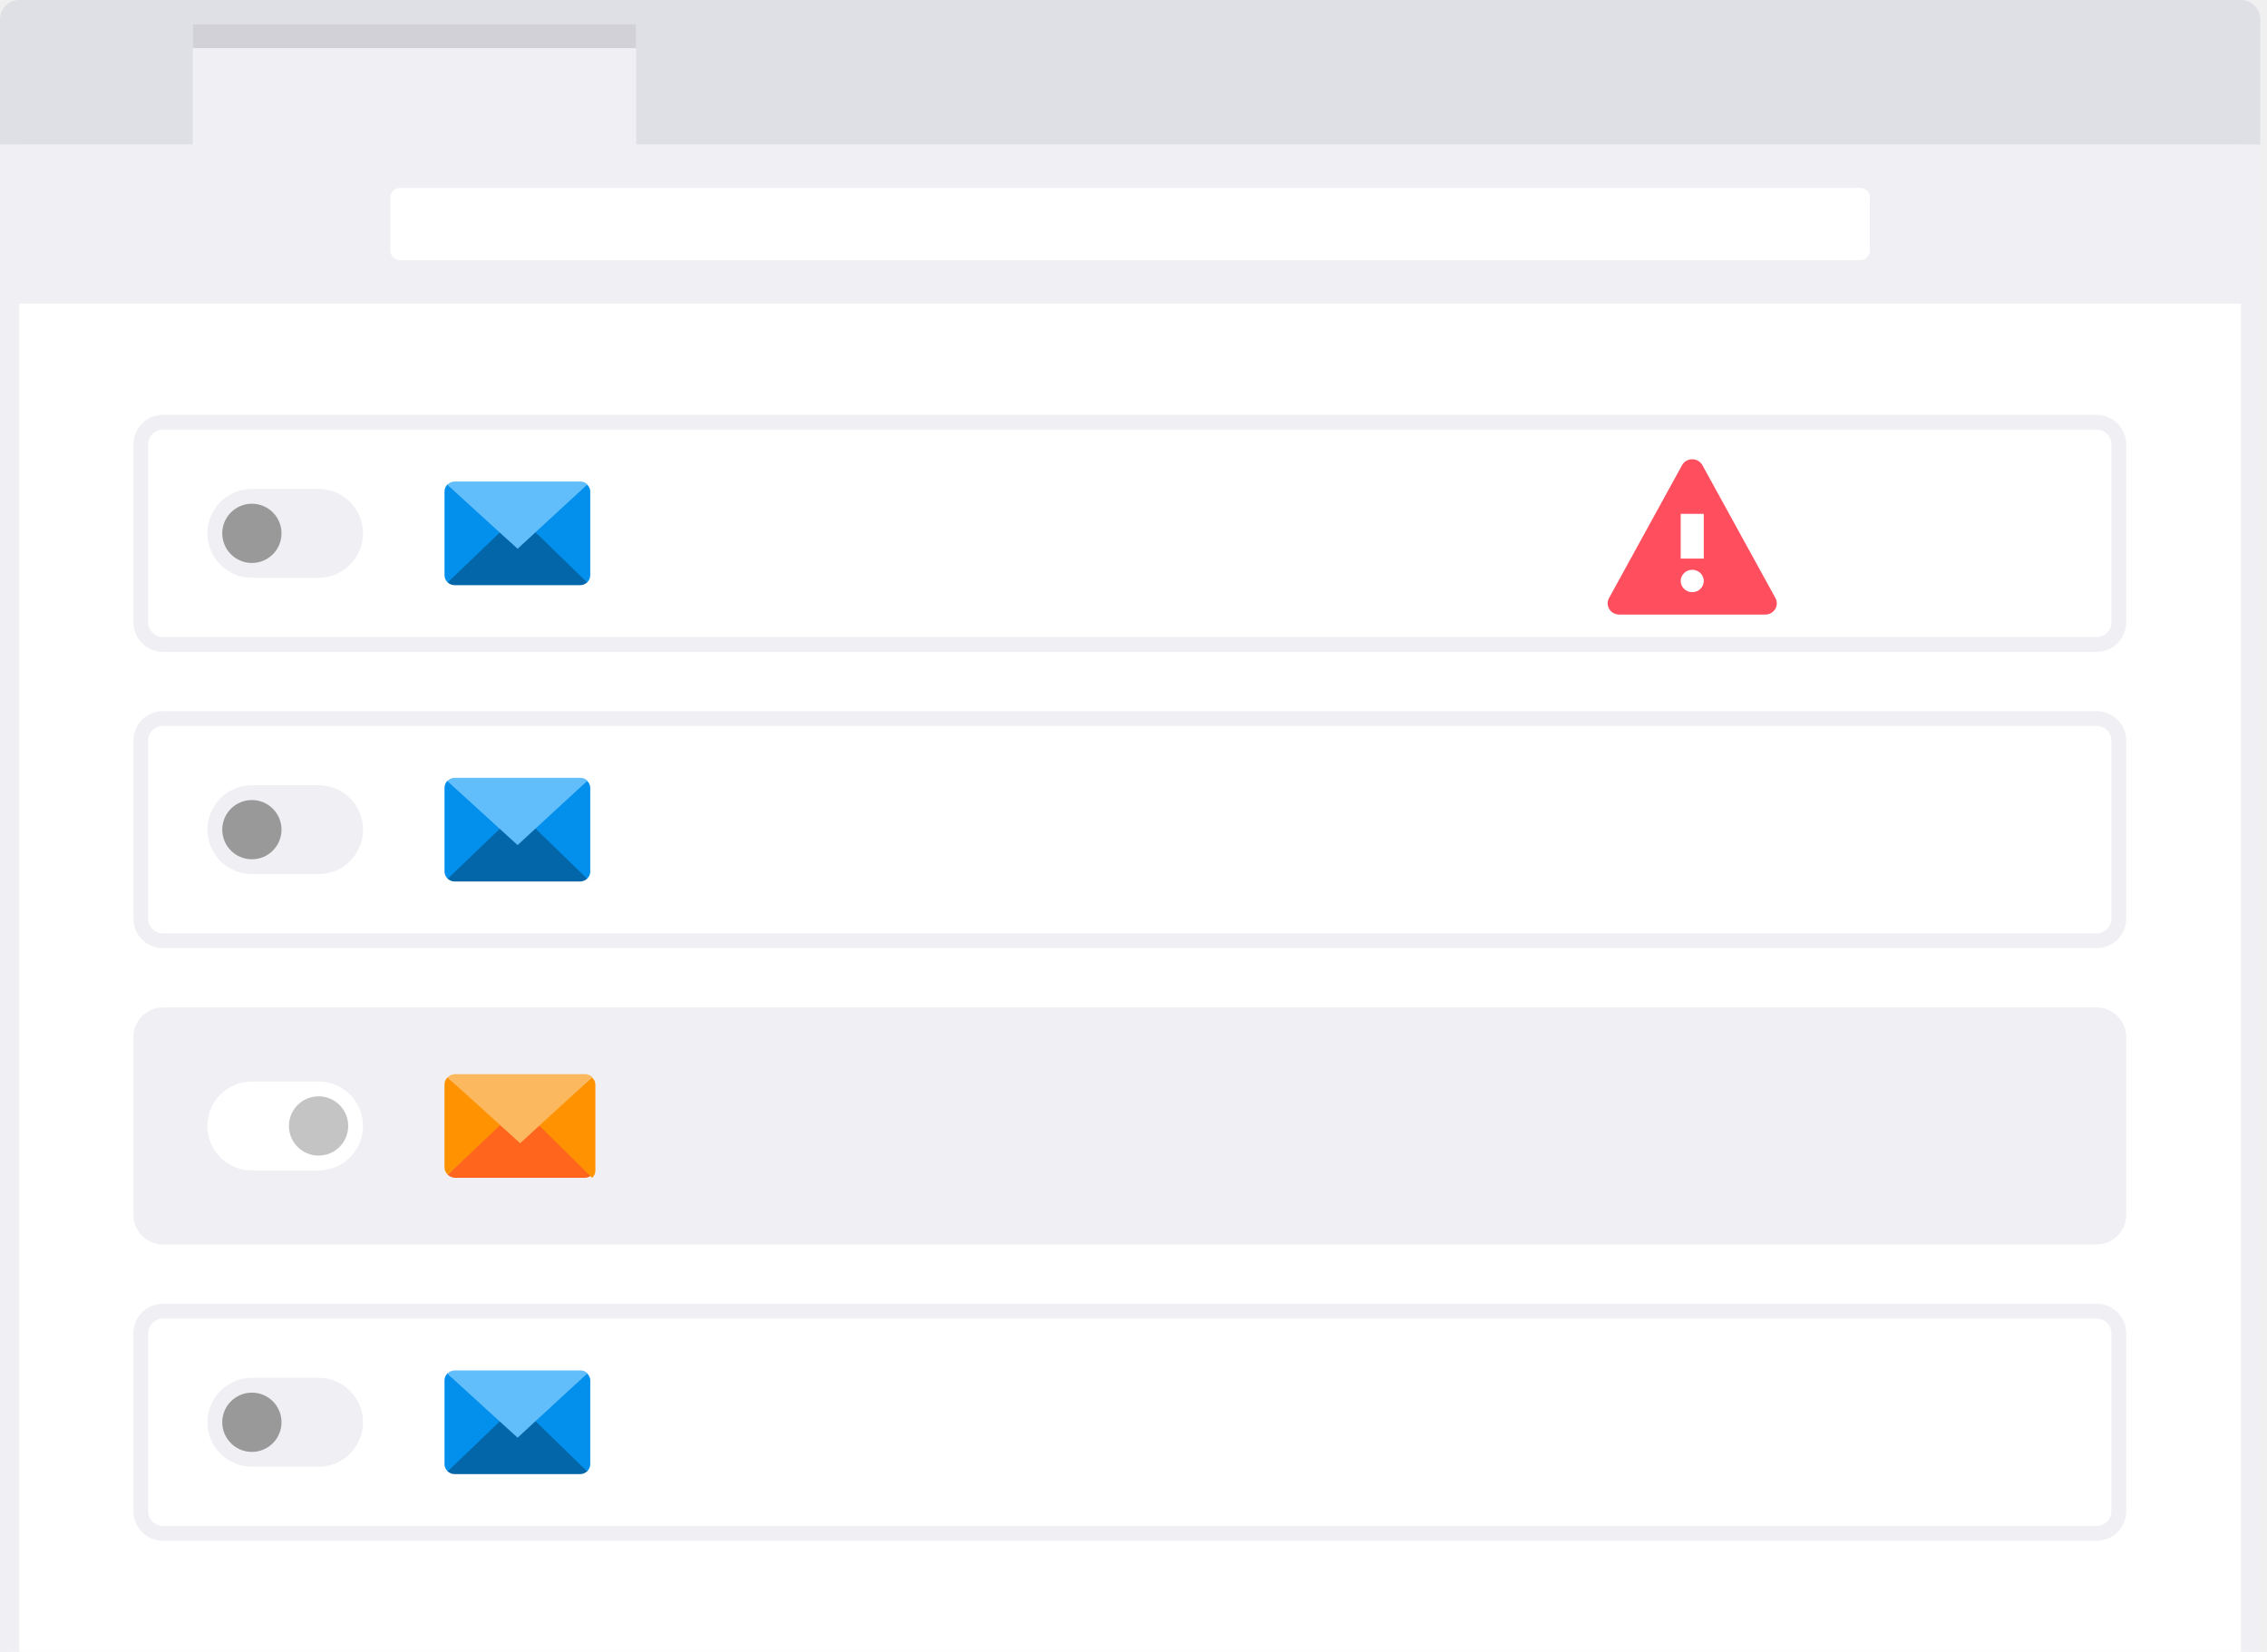
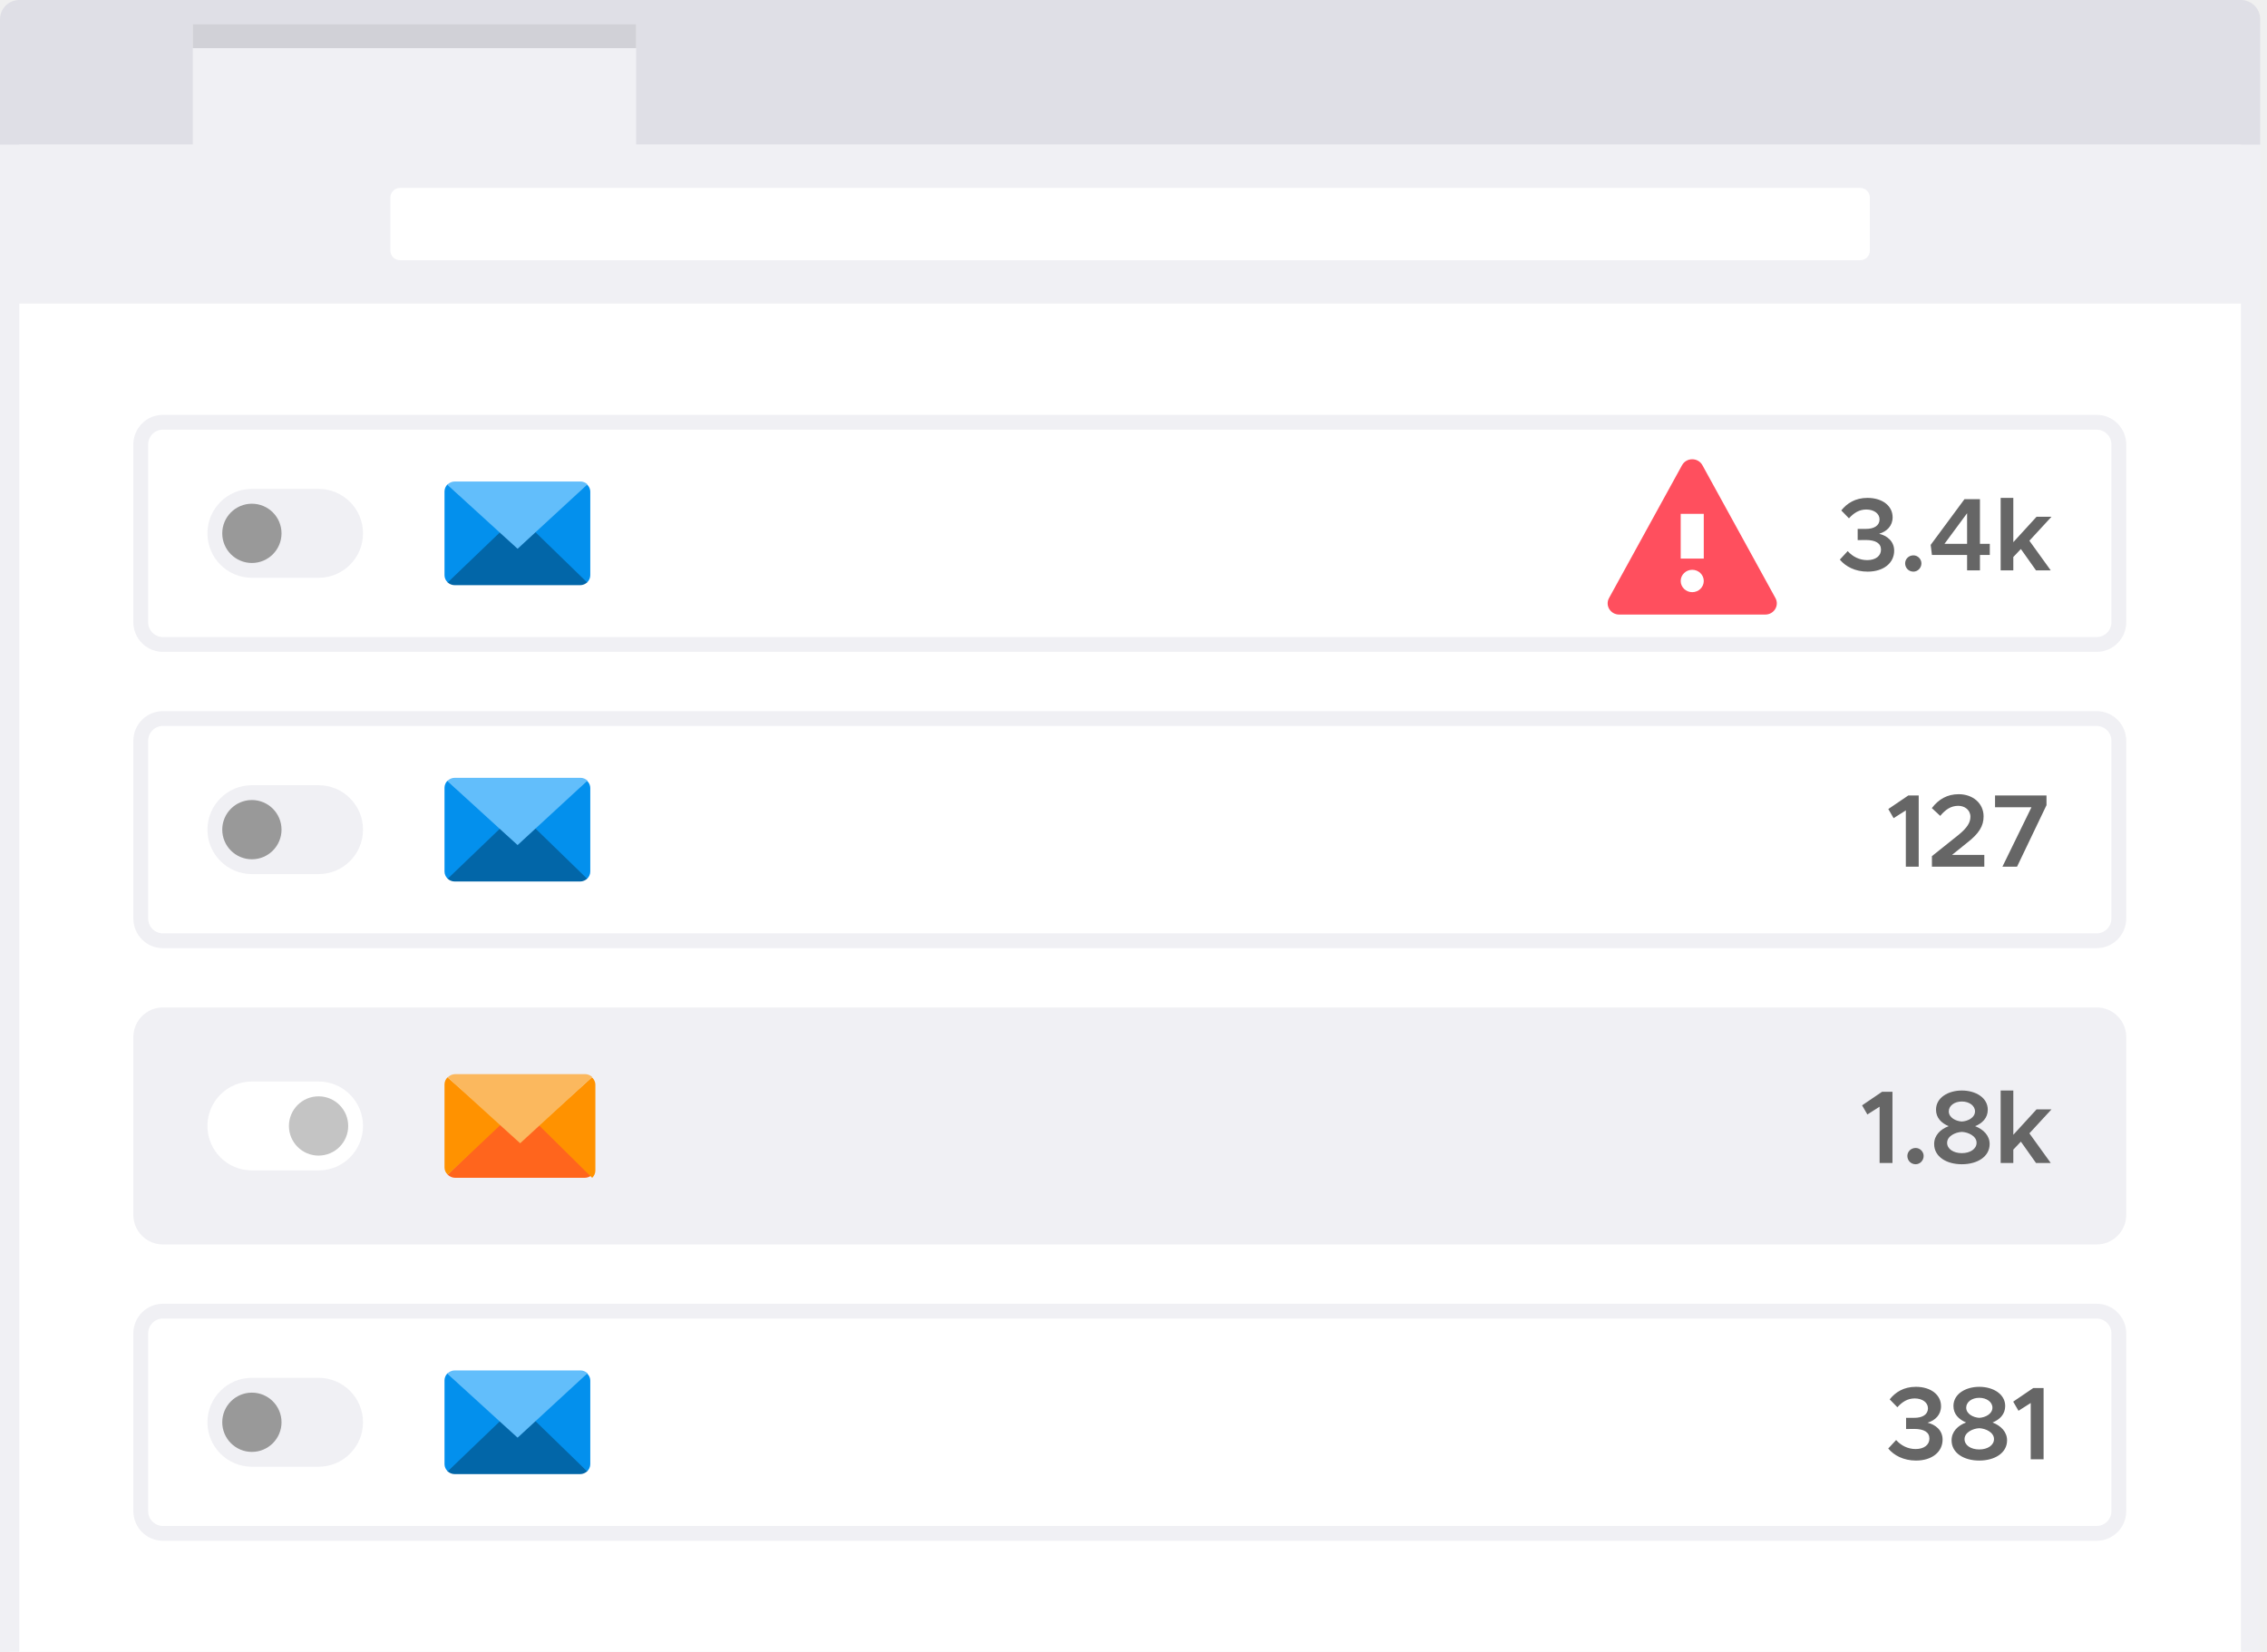
<svg xmlns="http://www.w3.org/2000/svg" width="306" height="223" viewBox="0 0 306 223" fill="none">
-   <g clip-path="url(#clip0)">
+   <g clip-path="url(#clip0_101:197)">
    <path d="M301.18 1.301H3.903C2.466 1.301 1.301 2.466 1.301 3.903V232.597C1.301 234.034 2.466 235.199 3.903 235.199H301.18C302.617 235.199 303.782 234.034 303.782 232.597V3.903C303.782 2.466 302.617 1.301 301.18 1.301Z" fill="white" stroke="#F0F0F4" stroke-width="2.602" />
    <path fill-rule="evenodd" clip-rule="evenodd" d="M0 19.515H305.083V40.981H0V19.515Z" fill="#F0F0F4" />
-     <path d="M251.091 25.369H53.991C53.272 25.369 52.69 25.951 52.69 26.67V33.825C52.69 34.544 53.272 35.126 53.991 35.126H251.091C251.809 35.126 252.392 34.544 252.392 33.825V26.67C252.392 25.951 251.809 25.369 251.091 25.369Z" fill="white" />
+     <path d="M251.091 25.369H53.991C53.272 25.369 52.69 25.951 52.69 26.67V33.825C52.69 34.543 53.272 35.126 53.991 35.126H251.091C251.809 35.126 252.392 34.543 252.392 33.825V26.67C252.392 25.951 251.809 25.369 251.091 25.369Z" fill="white" />
    <path fill-rule="evenodd" clip-rule="evenodd" d="M2.602 0H302.481C303.171 0 303.833 0.274 304.321 0.762C304.809 1.25 305.083 1.912 305.083 2.602V19.515H0V2.602C0 1.912 0.274 1.25 0.762 0.762C1.25 0.274 1.912 0 2.602 0V0Z" fill="#DFDFE6" />
    <path fill-rule="evenodd" clip-rule="evenodd" d="M26.02 3.252H85.866V20.815H26.02V3.252Z" fill="#F0F0F4" />
    <path fill-rule="evenodd" clip-rule="evenodd" d="M26.02 3.252H85.866V6.504H26.02V3.252Z" fill="#D1D1D7" />
    <rect x="19" y="57" width="267" height="30" rx="3" stroke="#F0F0F4" stroke-width="2" />
    <rect x="19" y="97" width="267" height="30" rx="3" stroke="#F0F0F4" stroke-width="2" />
    <rect x="19" y="137" width="267" height="30" rx="3" fill="#F0F0F4" stroke="#F0F0F4" stroke-width="2" />
    <rect x="19" y="177" width="267" height="30" rx="3" stroke="#F0F0F4" stroke-width="2" />
    <rect x="28" y="66" width="21" height="12" rx="6" fill="#F0F0F4" />
    <rect x="28" y="106" width="21" height="12" rx="6" fill="#F0F0F4" />
    <rect x="28" y="146" width="21" height="12" rx="6" fill="white" />
    <rect x="28" y="186" width="21" height="12" rx="6" fill="#F0F0F4" />
    <circle cx="34" cy="72" r="4" fill="#999999" />
    <circle cx="34" cy="112" r="4" fill="#999999" />
    <circle cx="34" cy="192" r="4" fill="#999999" />
    <circle cx="43" cy="152" r="4" fill="#C4C4C4" />
-     <path d="M239.651 80.74L229.791 62.8C229.206 61.733 227.631 61.733 227.043 62.8L217.185 80.74C216.632 81.746 217.384 82.963 218.559 82.963H238.278C239.452 82.963 240.203 81.746 239.651 80.74Z" fill="#FF4F5E" />
+     <path d="M239.651 80.74L229.791 62.8C229.206 61.733 227.631 61.733 227.043 62.8L217.185 80.74C216.632 81.746 217.384 82.963 218.559 82.963H238.278C239.452 82.963 240.203 81.746 239.651 80.74V80.74Z" fill="#FF4F5E" />
    <path fill-rule="evenodd" clip-rule="evenodd" d="M228.418 79.941C227.559 79.941 226.861 79.264 226.861 78.431C226.861 77.597 227.559 76.92 228.418 76.92C229.277 76.92 229.975 77.597 229.975 78.431C229.975 79.264 229.277 79.941 228.418 79.941ZM229.975 75.409H226.861V69.366H229.975V75.409Z" fill="white" />
-     <path d="M72.408 71.432L69.837 73.869L67.362 71.562L67.067 71.856L60.378 78.581C60.641 78.846 60.999 78.997 61.375 79H78.3C78.675 78.997 79.034 78.846 79.297 78.581L72.722 71.764L72.408 71.432Z" fill="#0266A8" />
+     <path d="M72.408 71.432L69.838 73.869L67.362 71.562L67.068 71.856L60.378 78.581C60.641 78.846 61 78.997 61.375 79H78.3C78.676 78.997 79.034 78.846 79.297 78.581L72.722 71.764L72.408 71.432Z" fill="#0266A8" />
    <path d="M67.568 71.767L60.412 65.391L60.425 65.378H60.412C60.154 65.635 60.007 65.974 60 66.327V77.66C60.002 78.023 60.159 78.369 60.434 78.622L67.273 72.063L67.568 71.767Z" fill="#0390ED" />
-     <path d="M79.603 65.957C79.525 65.737 79.388 65.538 79.205 65.378H79.194C79.194 65.378 79.194 65.378 79.205 65.389L72.108 71.683L72.427 71.993L79.247 78.622C79.522 78.368 79.676 78.023 79.676 77.663V66.373C79.676 66.232 79.651 66.092 79.603 65.957Z" fill="#0390ED" />
-     <path d="M67.386 71.828L69.866 74.081L72.442 71.705L79.297 65.383C79.297 65.383 79.297 65.383 79.286 65.373C79.034 65.136 78.697 65.002 78.345 65H61.387C61.009 65.003 60.649 65.156 60.391 65.422L60.378 65.434L67.386 71.828Z" fill="#62BEFB" />
-     <path d="M72.408 111.432L69.837 113.869L67.362 111.562L67.067 111.856L60.378 118.581C60.641 118.846 60.999 118.997 61.375 119H78.3C78.675 118.997 79.034 118.846 79.297 118.581L72.722 111.764L72.408 111.432Z" fill="#0266A8" />
+     <path d="M79.603 65.957C79.524 65.737 79.388 65.538 79.205 65.378H79.194C79.194 65.378 79.194 65.378 79.205 65.389L72.108 71.683L72.427 71.993L79.247 78.622C79.522 78.368 79.676 78.023 79.676 77.663V66.373C79.675 66.232 79.651 66.092 79.603 65.957V65.957Z" fill="#0390ED" />
+     <path d="M67.386 71.828L69.866 74.081L72.442 71.705L79.297 65.383C79.297 65.383 79.297 65.383 79.287 65.373C79.034 65.136 78.697 65.002 78.345 65H61.388C61.009 65.003 60.649 65.156 60.391 65.422L60.378 65.434L67.386 71.828Z" fill="#62BEFB" />
+     <path d="M72.408 111.432L69.838 113.869L67.362 111.562L67.068 111.856L60.378 118.581C60.641 118.846 61 118.997 61.375 119H78.3C78.676 118.997 79.034 118.846 79.297 118.581L72.722 111.764L72.408 111.432Z" fill="#0266A8" />
    <path d="M67.568 111.767L60.412 105.391L60.425 105.378H60.412C60.154 105.635 60.007 105.974 60 106.327V117.661C60.002 118.023 60.159 118.369 60.434 118.622L67.273 112.063L67.568 111.767Z" fill="#0390ED" />
-     <path d="M79.603 105.957C79.525 105.737 79.388 105.538 79.205 105.378H79.194C79.194 105.378 79.194 105.378 79.205 105.389L72.108 111.683L72.427 111.993L79.247 118.622C79.522 118.368 79.676 118.023 79.676 117.663V106.373C79.676 106.232 79.651 106.092 79.603 105.957Z" fill="#0390ED" />
-     <path d="M67.386 111.828L69.866 114.081L72.442 111.705L79.297 105.383C79.297 105.383 79.297 105.383 79.286 105.373C79.034 105.136 78.697 105.002 78.345 105H61.387C61.009 105.003 60.649 105.156 60.391 105.422L60.378 105.434L67.386 111.828Z" fill="#62BEFB" />
-     <path d="M72.408 191.432L69.837 193.869L67.362 191.562L67.067 191.856L60.378 198.581C60.641 198.846 60.999 198.997 61.375 199H78.3C78.675 198.997 79.034 198.846 79.297 198.581L72.722 191.764L72.408 191.432Z" fill="#0266A8" />
+     <path d="M79.603 105.957C79.524 105.737 79.388 105.538 79.205 105.378H79.194C79.194 105.378 79.194 105.378 79.205 105.389L72.108 111.683L72.427 111.993L79.247 118.622C79.522 118.368 79.676 118.023 79.676 117.663V106.373C79.675 106.232 79.651 106.092 79.603 105.957V105.957Z" fill="#0390ED" />
+     <path d="M67.386 111.828L69.866 114.081L72.442 111.705L79.297 105.383C79.297 105.383 79.297 105.383 79.287 105.373C79.034 105.136 78.697 105.002 78.345 105H61.388C61.009 105.003 60.649 105.156 60.391 105.422L60.378 105.434L67.386 111.828Z" fill="#62BEFB" />
+     <path d="M72.408 191.432L69.838 193.869L67.362 191.562L67.068 191.856L60.378 198.581C60.641 198.846 61 198.997 61.375 199H78.3C78.676 198.997 79.034 198.846 79.297 198.581L72.722 191.764L72.408 191.432Z" fill="#0266A8" />
    <path d="M67.568 191.767L60.412 185.391L60.425 185.378H60.412C60.154 185.635 60.007 185.974 60 186.327V197.661C60.002 198.023 60.159 198.369 60.434 198.622L67.273 192.063L67.568 191.767Z" fill="#0390ED" />
-     <path d="M79.603 185.957C79.525 185.737 79.388 185.538 79.205 185.378H79.194C79.194 185.378 79.194 185.378 79.205 185.389L72.108 191.683L72.427 191.993L79.247 198.622C79.522 198.368 79.676 198.023 79.676 197.663V186.373C79.676 186.232 79.651 186.092 79.603 185.957Z" fill="#0390ED" />
-     <path d="M67.386 191.828L69.866 194.081L72.442 191.705L79.297 185.383C79.297 185.383 79.297 185.383 79.286 185.373C79.034 185.136 78.697 185.002 78.345 185H61.387C61.009 185.003 60.649 185.156 60.391 185.422L60.378 185.434L67.386 191.828Z" fill="#62BEFB" />
+     <path d="M79.603 185.957C79.524 185.737 79.388 185.538 79.205 185.378H79.194C79.194 185.378 79.194 185.378 79.205 185.389L72.108 191.683L72.427 191.993L79.247 198.622C79.522 198.368 79.676 198.023 79.676 197.663V186.373C79.675 186.232 79.651 186.092 79.603 185.957V185.957Z" fill="#0390ED" />
+     <path d="M67.386 191.828L69.866 194.081L72.442 191.705L79.297 185.383C79.297 185.383 79.297 185.383 79.287 185.373C79.034 185.136 78.697 185.002 78.345 185H61.388C61.009 185.003 60.649 185.156 60.391 185.422L60.378 185.434L67.386 191.828Z" fill="#62BEFB" />
    <path d="M72.834 151.364L70.182 153.822L67.629 151.495L67.325 151.791L60.425 158.577C60.696 158.844 61.066 158.997 61.453 159H78.912C79.299 158.997 79.669 158.845 79.94 158.577L73.158 151.698L72.834 151.364Z" fill="#FF651D" />
    <path d="M67.636 151.769L60.416 145.437L60.429 145.424H60.416C60.156 145.679 60.007 146.015 60 146.367V157.621C60.002 157.981 60.16 158.325 60.438 158.576L67.339 152.063L67.636 151.769Z" fill="#FF9200" />
    <path d="M79.889 145.424H79.878C79.878 145.424 79.878 145.424 79.889 145.435L72.728 151.887L73.049 152.205L79.931 159C80.209 158.74 80.364 158.386 80.364 158.018V146.444C80.364 146.299 80.339 146.155 80.291 146.018C80.211 145.792 80.073 145.588 79.889 145.424Z" fill="#FF9200" />
    <path d="M67.653 152.018L70.211 154.333L72.868 151.892L79.939 145.394C79.939 145.394 79.939 145.394 79.928 145.383C79.668 145.14 79.32 145.002 78.957 145H61.465C61.075 145.003 60.703 145.16 60.437 145.434L60.424 145.446L67.653 152.018Z" fill="#FBB85E" />
  </g>
+   <path d="M252.092 77.168C254.262 77.168 255.676 75.992 255.676 74.34C255.676 73.038 254.668 72.296 253.646 72.058C254.682 71.75 255.466 70.994 255.466 69.832C255.466 68.306 254.108 67.214 252.064 67.214C250.426 67.214 249.306 67.942 248.536 68.908L249.572 69.972C250.23 69.244 250.958 68.782 251.91 68.782C252.946 68.782 253.702 69.328 253.702 70.112C253.702 70.952 252.96 71.414 251.826 71.4H250.748V72.912L251.826 72.898C253.184 72.898 253.898 73.346 253.898 74.2C253.898 75.04 253.184 75.614 252.036 75.614C251 75.614 250.076 75.152 249.404 74.396L248.34 75.544C249.124 76.482 250.412 77.168 252.092 77.168ZM258.275 77.168C258.863 77.168 259.353 76.664 259.353 76.048C259.353 75.474 258.863 74.97 258.275 74.97C257.631 74.97 257.155 75.474 257.155 76.048C257.155 76.664 257.631 77.168 258.275 77.168ZM265.518 77H267.254V74.914H268.584V73.416H267.254V67.382H265.168L260.604 73.556L260.772 74.914H265.518V77ZM262.466 73.416L265.518 69.286V73.416H262.466ZM276.909 69.762H274.893L271.757 73.192V67.214H270.049V77H271.757V75.194L272.779 74.116L274.823 77H276.811L273.927 72.996L276.909 69.762Z" fill="#666666" />
+   <path d="M257.251 117H258.987V107.382H257.587L254.885 109.216L255.599 110.448L257.251 109.398V117ZM260.773 117H267.843V115.404H263.489L265.505 113.78C267.157 112.506 267.745 111.484 267.745 110.21C267.745 108.432 266.289 107.214 264.385 107.214C262.831 107.214 261.669 107.9 260.759 109.09L261.893 110.14C262.593 109.3 263.321 108.782 264.329 108.782C265.197 108.782 265.967 109.342 265.967 110.252C265.967 111.036 265.533 111.764 264.315 112.744L260.773 115.572V117ZM270.286 117H272.26L276.236 108.698V107.382H269.292V108.978H274.206L270.286 117Z" fill="#666666" />
+   <path d="M253.71 157H255.446V147.382H254.046L251.344 149.216L252.058 150.448L253.71 149.398V157ZM258.576 157.168C259.164 157.168 259.654 156.664 259.654 156.048C259.654 155.474 259.164 154.97 258.576 154.97C257.932 154.97 257.456 155.474 257.456 156.048C257.456 156.664 257.932 157.168 258.576 157.168ZM264.81 157.168C266.882 157.168 268.562 156.16 268.562 154.438C268.562 153.304 267.736 152.464 266.602 152.03C267.568 151.638 268.31 150.924 268.31 149.804C268.31 148.18 266.672 147.214 264.81 147.214C263.004 147.214 261.324 148.152 261.324 149.804C261.324 150.896 262.038 151.61 263.032 152.03C261.912 152.436 261.072 153.276 261.072 154.438C261.072 156.146 262.724 157.168 264.81 157.168ZM264.81 151.4C264.012 151.358 263.046 150.882 263.046 150.028C263.046 149.272 263.802 148.698 264.81 148.698C265.818 148.698 266.588 149.272 266.588 150.028C266.588 150.868 265.636 151.358 264.81 151.4ZM264.81 155.67C263.676 155.67 262.822 155.11 262.822 154.27C262.822 153.374 263.928 152.842 264.81 152.8C265.706 152.842 266.798 153.374 266.798 154.27C266.798 155.11 265.93 155.67 264.81 155.67ZM276.909 149.762H274.893L271.757 153.192V147.214H270.049V157H271.757V155.194L272.779 154.116L274.823 157H276.811L273.927 152.996L276.909 149.762Z" fill="#666666" />
+   <path d="M258.627 197.168C260.797 197.168 262.211 195.992 262.211 194.34C262.211 193.038 261.203 192.296 260.181 192.058C261.217 191.75 262.001 190.994 262.001 189.832C262.001 188.306 260.643 187.214 258.599 187.214C256.961 187.214 255.841 187.942 255.071 188.908L256.107 189.972C256.765 189.244 257.493 188.782 258.445 188.782C259.481 188.782 260.237 189.328 260.237 190.112C260.237 190.952 259.495 191.414 258.361 191.4H257.283V192.912L258.361 192.898C259.719 192.898 260.433 193.346 260.433 194.2C260.433 195.04 259.719 195.614 258.571 195.614C257.535 195.614 256.611 195.152 255.939 194.396L254.875 195.544C255.659 196.482 256.947 197.168 258.627 197.168ZM267.162 197.168C269.234 197.168 270.914 196.16 270.914 194.438C270.914 193.304 270.088 192.464 268.954 192.03C269.92 191.638 270.662 190.924 270.662 189.804C270.662 188.18 269.024 187.214 267.162 187.214C265.356 187.214 263.676 188.152 263.676 189.804C263.676 190.896 264.39 191.61 265.384 192.03C264.264 192.436 263.424 193.276 263.424 194.438C263.424 196.146 265.076 197.168 267.162 197.168ZM267.162 191.4C266.364 191.358 265.398 190.882 265.398 190.028C265.398 189.272 266.154 188.698 267.162 188.698C268.17 188.698 268.94 189.272 268.94 190.028C268.94 190.868 267.988 191.358 267.162 191.4ZM267.162 195.67C266.028 195.67 265.174 195.11 265.174 194.27C265.174 193.374 266.28 192.842 267.162 192.8C268.058 192.842 269.15 193.374 269.15 194.27C269.15 195.11 268.282 195.67 267.162 195.67ZM274.108 197H275.844V187.382H274.444L271.742 189.216L272.456 190.448L274.108 189.398V197Z" fill="#666666" />
  <defs>
-     <clipPath id="clip0">
+     <clipPath id="clip0_101:197">
      <rect width="306" height="223" fill="white" />
    </clipPath>
  </defs>
</svg>
